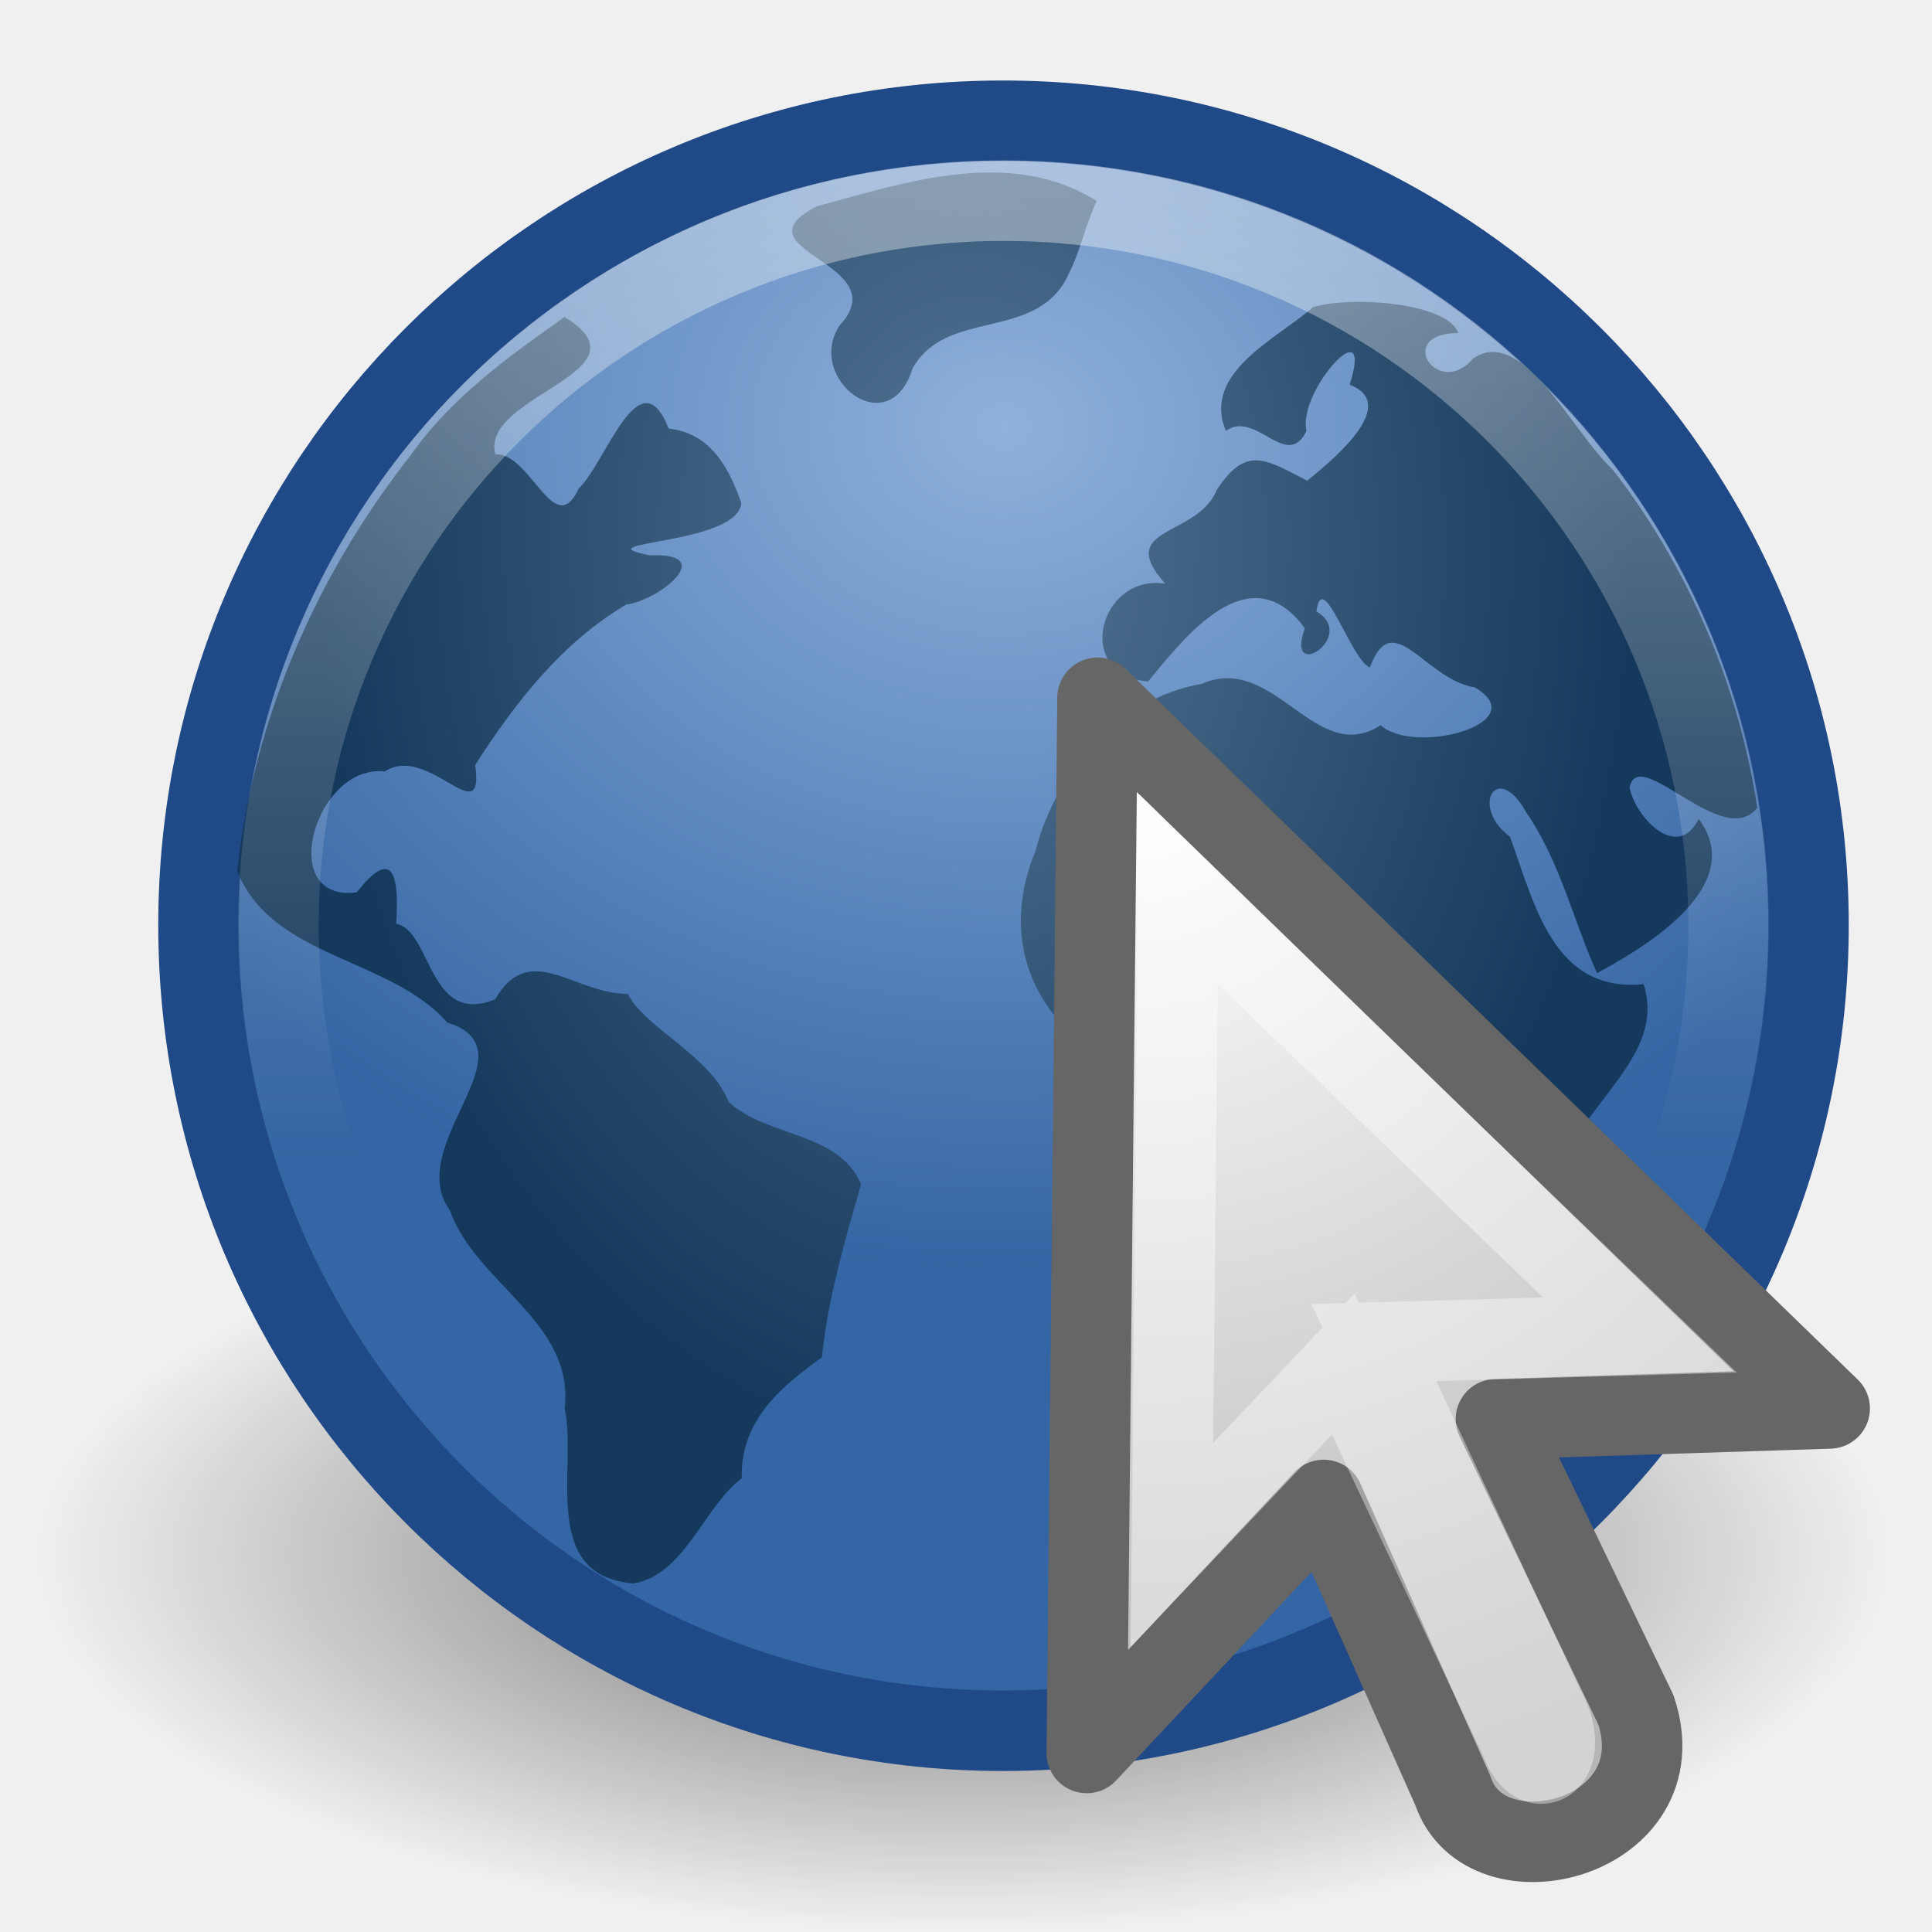
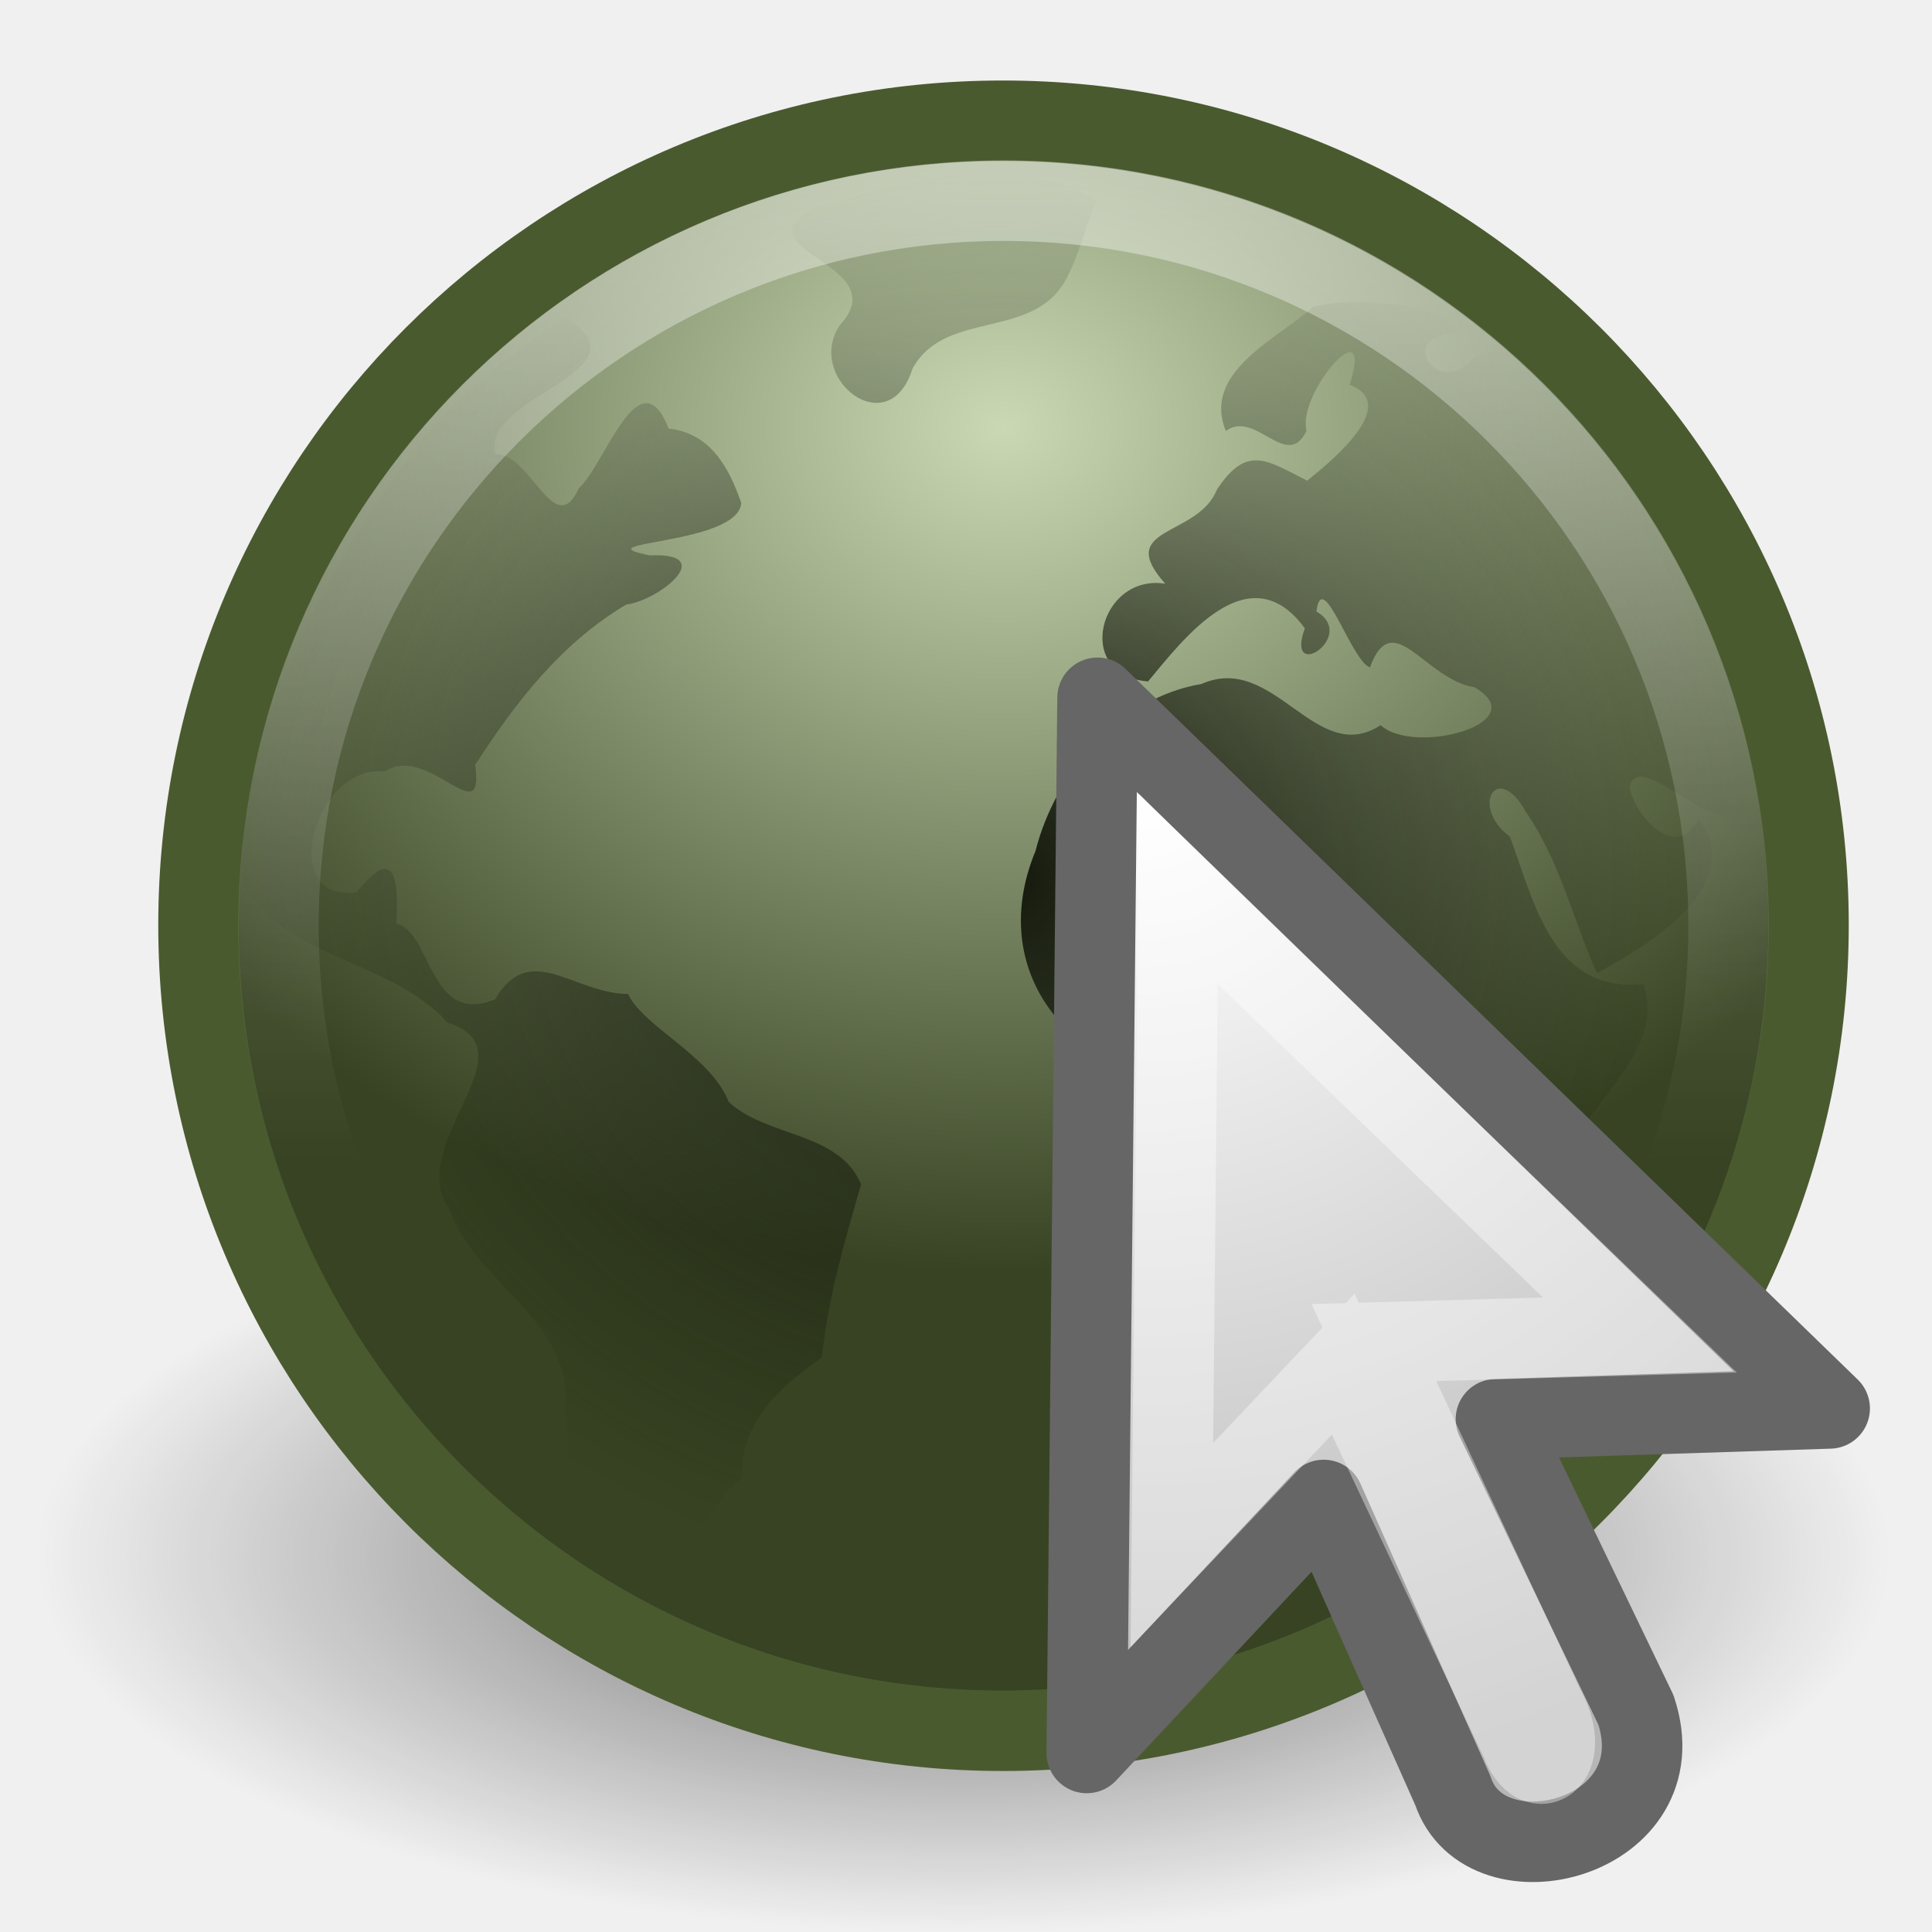
- <svg xmlns="http://www.w3.org/2000/svg" id="svg2" height="24" width="24" version="1.0">
+ <svg xmlns="http://www.w3.org/2000/svg" xmlns:xlink="http://www.w3.org/1999/xlink" id="svg2" height="24" width="24" version="1.0">
  <defs id="defs4">
+     <linearGradient id="linearGradient4662">
+       <stop style="stop-color:#14180d;stop-opacity:1" offset="0" id="stop4664" />
+       <stop style="stop-color:#181e0f;stop-opacity:0" offset="1" id="stop4666" />
+     </linearGradient>
+     <radialGradient r="8.617" gradientTransform="matrix(0.03689,1.3299,-0.94885,0.026323,29.159,-26.64)" cx="24.653" cy="18.944" gradientUnits="userSpaceOnUse" fx="24.652" id="radialGradient4646" fy="18.944" spreadMethod="pad">
+       <stop offset="0" style="stop-color:#557695" id="stop4648" />
+       <stop offset="1" style="stop-color:#e8f1fa;stop-opacity:1" id="stop4650" />
+     </radialGradient>
+     <radialGradient r="8.617" gradientTransform="matrix(0.03689,1.3299,-0.94885,0.026323,29.159,-26.64)" cx="24.653" cy="18.944" gradientUnits="userSpaceOnUse" fx="24.652" id="radialGradient4640" fy="18.944" spreadMethod="pad">
+       <stop offset="0" style="stop-color:#557695" id="stop4642" />
+       <stop offset="1" style="stop-color:#e8f1fa;stop-opacity:1" id="stop4644" />
+     </radialGradient>
+     <radialGradient r="8.617" gradientTransform="matrix(0.03689,1.3299,-0.94885,0.026323,29.159,-26.64)" cx="24.653" cy="18.944" gradientUnits="userSpaceOnUse" fx="24.652" id="radialGradient4634" fy="18.944" spreadMethod="pad">
+       <stop offset="0" style="stop-color:#557695" id="stop4636" />
+       <stop offset="1" style="stop-color:#e6f0f9;stop-opacity:1" id="stop4638" />
+     </radialGradient>
+     <radialGradient r="8.617" gradientTransform="matrix(0.03689,1.3299,-0.94885,0.026323,29.159,-26.64)" cx="24.653" cy="18.944" gradientUnits="userSpaceOnUse" fx="24.652" id="radialGradient4628" fy="18.944" spreadMethod="pad">
+       <stop offset="0" style="stop-color:#557695" id="stop4630" />
+       <stop offset="1" style="stop-color:#e4eef9;stop-opacity:1" id="stop4632" />
+     </radialGradient>
+     <radialGradient r="8.617" gradientTransform="matrix(0.03689,1.3299,-0.94885,0.026323,29.159,-26.64)" cx="24.653" cy="18.944" gradientUnits="userSpaceOnUse" fx="24.652" id="radialGradient4622" fy="18.944" spreadMethod="pad">
+       <stop offset="0" style="stop-color:#557695" id="stop4624" />
+       <stop offset="1" style="stop-color:#dfecf8;stop-opacity:1" id="stop4626" />
+     </radialGradient>
+     <radialGradient r="8.617" gradientTransform="matrix(0.03689,1.3299,-0.94885,0.026323,29.159,-26.64)" cx="24.653" cy="18.944" gradientUnits="userSpaceOnUse" fx="24.652" id="radialGradient4616" fy="18.944" spreadMethod="pad">
+       <stop offset="0" style="stop-color:#557695" id="stop4618" />
+       <stop offset="1" style="stop-color:#ddeaf7;stop-opacity:1" id="stop4620" />
+     </radialGradient>
+     <radialGradient r="8.617" gradientTransform="matrix(0.03689,1.3299,-0.94885,0.026323,29.159,-26.64)" cx="24.653" cy="18.944" gradientUnits="userSpaceOnUse" fx="24.652" id="radialGradient4610" fy="18.944" spreadMethod="pad">
+       <stop offset="0" style="stop-color:#557695" id="stop4612" />
+       <stop offset="1" style="stop-color:#d8e7f6;stop-opacity:1" id="stop4614" />
+     </radialGradient>
+     <radialGradient r="8.617" gradientTransform="matrix(0.03689,1.3299,-0.94885,0.026323,29.159,-26.64)" cx="24.653" cy="18.944" gradientUnits="userSpaceOnUse" fx="24.652" id="radialGradient4604" fy="18.944" spreadMethod="pad">
+       <stop offset="0" style="stop-color:#557695" id="stop4606" />
+       <stop offset="1" style="stop-color:#d6e6f6;stop-opacity:1" id="stop4608" />
+     </radialGradient>
+     <radialGradient r="8.617" gradientTransform="matrix(0.03689,1.3299,-0.94885,0.026323,29.159,-26.64)" cx="24.653" cy="18.944" gradientUnits="userSpaceOnUse" fx="24.652" id="radialGradient4598" fy="18.944" spreadMethod="pad">
+       <stop offset="0" style="stop-color:#557695" id="stop4600" />
+       <stop offset="1" style="stop-color:#cfe2f4;stop-opacity:1" id="stop4602" />
+     </radialGradient>
+     <radialGradient r="8.617" gradientTransform="matrix(0.03689,1.3299,-0.94885,0.026323,29.159,-26.64)" cx="24.653" cy="18.944" gradientUnits="userSpaceOnUse" fx="24.652" id="radialGradient4592" fy="18.944" spreadMethod="pad">
+       <stop offset="0" style="stop-color:#557695" id="stop4594" />
+       <stop offset="1" style="stop-color:#cde0f4;stop-opacity:1" id="stop4596" />
+     </radialGradient>
+     <radialGradient r="8.617" gradientTransform="matrix(0.03689,1.3299,-0.94885,0.026323,29.159,-26.64)" cx="24.653" cy="18.944" gradientUnits="userSpaceOnUse" fx="24.652" id="radialGradient4586" fy="18.944" spreadMethod="pad">
+       <stop offset="0" style="stop-color:#557695" id="stop4588" />
+       <stop offset="1" style="stop-color:#cbdff3;stop-opacity:1" id="stop4590" />
+     </radialGradient>
+     <radialGradient r="8.617" gradientTransform="matrix(0.03689,1.3299,-0.94885,0.026323,29.159,-26.64)" cx="24.653" cy="18.944" gradientUnits="userSpaceOnUse" fx="24.652" id="radialGradient4580" fy="18.944" spreadMethod="pad">
+       <stop offset="0" style="stop-color:#557695" id="stop4582" />
+       <stop offset="1" style="stop-color:#c6dcf2;stop-opacity:1" id="stop4584" />
+     </radialGradient>
+     <radialGradient r="8.617" gradientTransform="matrix(0.03689,1.3299,-0.94885,0.026323,29.159,-26.64)" cx="24.653" cy="18.944" gradientUnits="userSpaceOnUse" fx="24.652" id="radialGradient4574" fy="18.944" spreadMethod="pad">
+       <stop offset="0" style="stop-color:#557695" id="stop4576" />
+       <stop offset="1" style="stop-color:#c1daf1;stop-opacity:1" id="stop4578" />
+     </radialGradient>
+     <radialGradient r="8.617" gradientTransform="matrix(0.03689,1.3299,-0.94885,0.026323,29.159,-26.64)" cx="24.653" cy="18.944" gradientUnits="userSpaceOnUse" fx="24.652" id="radialGradient4568" fy="18.944" spreadMethod="pad">
+       <stop offset="0" style="stop-color:#557695" id="stop4570" />
+       <stop offset="1" style="stop-color:#bfd8f0;stop-opacity:1" id="stop4572" />
+     </radialGradient>
+     <radialGradient r="8.617" gradientTransform="matrix(0.03689,1.3299,-0.94885,0.026323,29.159,-26.64)" cx="24.653" cy="18.944" gradientUnits="userSpaceOnUse" fx="24.652" id="radialGradient4562" fy="18.944" spreadMethod="pad">
+       <stop offset="0" style="stop-color:#557695" id="stop4564" />
+       <stop offset="1" style="stop-color:#bdd7f0;stop-opacity:1" id="stop4566" />
+     </radialGradient>
+     <radialGradient r="8.617" gradientTransform="matrix(0.03689,1.3299,-0.94885,0.026323,29.159,-26.64)" cx="24.653" cy="18.944" gradientUnits="userSpaceOnUse" fx="24.652" id="radialGradient4556" fy="18.944" spreadMethod="pad">
+       <stop offset="0" style="stop-color:#557695" id="stop4558" />
+       <stop offset="1" style="stop-color:#b8d4ef;stop-opacity:1" id="stop4560" />
+     </radialGradient>
+     <radialGradient r="8.617" gradientTransform="matrix(0.03689,1.3299,-0.94885,0.026323,29.159,-26.64)" cx="24.653" cy="18.944" gradientUnits="userSpaceOnUse" fx="24.652" id="radialGradient4550" fy="18.944" spreadMethod="pad">
+       <stop offset="0" style="stop-color:#557695" id="stop4552" />
+       <stop offset="1" style="stop-color:#b6d3ee;stop-opacity:1" id="stop4554" />
+     </radialGradient>
+     <radialGradient r="8.617" gradientTransform="matrix(0.03689,1.3299,-0.94885,0.026323,29.159,-26.64)" cx="24.653" cy="18.944" gradientUnits="userSpaceOnUse" fx="24.652" id="radialGradient4544" fy="18.944" spreadMethod="pad">
+       <stop offset="0" style="stop-color:#557695" id="stop4546" />
+       <stop offset="1" style="stop-color:#98c1e8;stop-opacity:1" id="stop4548" />
+     </radialGradient>
+     <radialGradient r="8.617" gradientTransform="matrix(0.03689,1.3299,-0.94885,0.026323,29.159,-26.64)" cx="24.653" cy="18.944" gradientUnits="userSpaceOnUse" fx="24.652" id="radialGradient4538" fy="18.944" spreadMethod="pad">
+       <stop offset="0" style="stop-color:#557695" id="stop4540" />
+       <stop offset="1" style="stop-color:#96bfe7;stop-opacity:1" id="stop4542" />
+     </radialGradient>
+     <radialGradient r="8.617" gradientTransform="matrix(0.03689,1.3299,-0.94885,0.026323,29.159,-26.64)" cx="24.653" cy="18.944" gradientUnits="userSpaceOnUse" fx="24.652" id="radialGradient4530" fy="18.944" spreadMethod="pad">
+       <stop offset="0" style="stop-color:#557695" id="stop4532" />
+       <stop offset="1" style="stop-color:#d6e6f6;stop-opacity:1" id="stop4534" />
+     </radialGradient>
+     <radialGradient r="8.617" gradientTransform="matrix(0.03689,1.3299,-0.94885,0.026323,29.159,-26.64)" cx="24.653" cy="18.944" gradientUnits="userSpaceOnUse" fx="24.652" id="radialGradient4524" fy="18.944" spreadMethod="pad">
+       <stop offset="0" style="stop-color:#557695" id="stop4526" />
+       <stop offset="1" style="stop-color:#d6e6f6;stop-opacity:1" id="stop4528" />
+     </radialGradient>
+     <radialGradient r="8.617" gradientTransform="matrix(0.03689,1.3299,-0.94885,0.026323,29.159,-26.64)" cx="24.653" cy="18.944" gradientUnits="userSpaceOnUse" fx="24.652" id="radialGradient4518" fy="18.944" spreadMethod="pad">
+       <stop offset="0" style="stop-color:#557695" id="stop4520" />
+       <stop offset="1" style="stop-color:#d4e5f5;stop-opacity:1" id="stop4522" />
+     </radialGradient>
+     <radialGradient r="8.617" gradientTransform="matrix(0.03689,1.3299,-0.94885,0.026323,29.159,-26.64)" cx="24.653" cy="18.944" gradientUnits="userSpaceOnUse" fx="24.652" id="radialGradient4512" fy="18.944" spreadMethod="pad">
+       <stop offset="0" style="stop-color:#0978e1;stop-opacity:1" id="stop4514" />
+       <stop offset="1" style="stop-color:#15395c" id="stop4516" />
+     </radialGradient>
+     <radialGradient r="8.617" gradientTransform="matrix(0.03689,1.3299,-0.94885,0.026323,29.159,-26.64)" cx="24.653" cy="18.944" gradientUnits="userSpaceOnUse" fx="24.652" id="radialGradient4506" fy="18.944" spreadMethod="pad">
+       <stop offset="0" style="stop-color:#0978e1;stop-opacity:1" id="stop4508" />
+       <stop offset="1" style="stop-color:#15395c" id="stop4510" />
+     </radialGradient>
+     <radialGradient r="8.617" gradientTransform="matrix(0.03689,1.3299,-0.94885,0.026323,29.159,-26.64)" cx="24.653" cy="18.944" gradientUnits="userSpaceOnUse" fx="24.652" id="radialGradient4500" fy="18.944" spreadMethod="pad">
+       <stop offset="0" style="stop-color:#0978e1;stop-opacity:1" id="stop4502" />
+       <stop offset="1" style="stop-color:#15395c" id="stop4504" />
+     </radialGradient>
+     <radialGradient r="8.617" gradientTransform="matrix(0.03689,1.3299,-0.94885,0.026323,29.159,-26.64)" cx="24.653" cy="18.944" gradientUnits="userSpaceOnUse" fx="24.652" id="radialGradient4494" fy="18.944" spreadMethod="pad">
+       <stop offset="0" style="stop-color:#0978e1;stop-opacity:1" id="stop4496" />
+       <stop offset="1" style="stop-color:#15395c" id="stop4498" />
+     </radialGradient>
+     <radialGradient r="8.617" gradientTransform="matrix(0.03689,1.3299,-0.94885,0.026323,29.159,-26.64)" cx="24.653" cy="18.944" gradientUnits="userSpaceOnUse" fx="24.652" id="radialGradient4488" fy="18.944" spreadMethod="pad">
+       <stop offset="0" style="stop-color:#0a78e0;stop-opacity:1" id="stop4490" />
+       <stop offset="1" style="stop-color:#15395c" id="stop4492" />
+     </radialGradient>
+     <radialGradient r="8.617" gradientTransform="matrix(0.03689,1.3299,-0.94885,0.026323,29.159,-26.64)" cx="24.653" cy="18.944" gradientUnits="userSpaceOnUse" fx="24.652" id="radialGradient4482" fy="18.944" spreadMethod="pad">
+       <stop offset="0" style="stop-color:#0a78e0;stop-opacity:1" id="stop4484" />
+       <stop offset="1" style="stop-color:#15395c" id="stop4486" />
+     </radialGradient>
+     <radialGradient r="8.617" gradientTransform="matrix(0.03689,1.3299,-0.94885,0.026323,29.159,-26.64)" cx="24.653" cy="18.944" gradientUnits="userSpaceOnUse" fx="24.652" id="radialGradient4476" fy="18.944" spreadMethod="pad">
+       <stop offset="0" style="stop-color:#1778d4;stop-opacity:1" id="stop4478" />
+       <stop offset="1" style="stop-color:#15395c" id="stop4480" />
+     </radialGradient>
+     <radialGradient r="8.617" gradientTransform="matrix(0.03689,1.3299,-0.94885,0.026323,29.159,-26.64)" cx="24.653" cy="18.944" gradientUnits="userSpaceOnUse" fx="24.652" id="radialGradient4470" fy="18.944" spreadMethod="pad">
+       <stop offset="0" style="stop-color:#1778d4;stop-opacity:1" id="stop4472" />
+       <stop offset="1" style="stop-color:#15395c" id="stop4474" />
+     </radialGradient>
+     <radialGradient r="8.617" gradientTransform="matrix(0.03689,1.3299,-0.94885,0.026323,29.159,-26.64)" cx="24.653" cy="18.944" gradientUnits="userSpaceOnUse" fx="24.652" id="radialGradient4464" fy="18.944" spreadMethod="pad">
+       <stop offset="0" style="stop-color:#1878d2;stop-opacity:1" id="stop4466" />
+       <stop offset="1" style="stop-color:#15395c" id="stop4468" />
+     </radialGradient>
+     <radialGradient r="8.617" gradientTransform="matrix(0.03689,1.3299,-0.94885,0.026323,29.159,-26.64)" cx="24.653" cy="18.944" gradientUnits="userSpaceOnUse" fx="24.652" id="radialGradient4458" fy="18.944" spreadMethod="pad">
+       <stop offset="0" style="stop-color:#1878d2;stop-opacity:1" id="stop4460" />
+       <stop offset="1" style="stop-color:#15395c" id="stop4462" />
+     </radialGradient>
+     <radialGradient r="8.617" gradientTransform="matrix(0.03689,1.3299,-0.94885,0.026323,29.159,-26.64)" cx="24.653" cy="18.944" gradientUnits="userSpaceOnUse" fx="24.652" id="radialGradient4452" fy="18.944" spreadMethod="pad">
+       <stop offset="0" style="stop-color:#709555;stop-opacity:1" id="stop4454" />
+       <stop offset="1" style="stop-color:#15395c" id="stop4456" />
+     </radialGradient>
+     <radialGradient r="8.617" gradientTransform="matrix(0.03689,1.3299,-0.94885,0.026323,29.159,-26.64)" cx="24.653" cy="18.944" gradientUnits="userSpaceOnUse" fx="24.652" id="radialGradient4446" fy="18.944" spreadMethod="pad">
+       <stop offset="0" style="stop-color:#709555;stop-opacity:1" id="stop4448" />
+       <stop offset="1" style="stop-color:#15395c" id="stop4450" />
+     </radialGradient>
+     <radialGradient r="8.617" gradientTransform="matrix(0.03689,1.3299,-0.94885,0.026323,29.159,-26.64)" cx="24.653" cy="18.944" gradientUnits="userSpaceOnUse" fx="24.652" id="radialGradient4440" fy="18.944" spreadMethod="pad">
+       <stop offset="0" style="stop-color:#709555;stop-opacity:1" id="stop4442" />
+       <stop offset="1" style="stop-color:#15395c" id="stop4444" />
+     </radialGradient>
+     <radialGradient r="8.617" gradientTransform="matrix(0.03689,1.3299,-0.94885,0.026323,29.159,-26.64)" cx="24.653" cy="18.944" gradientUnits="userSpaceOnUse" fx="24.652" id="radialGradient4434" fy="18.944" spreadMethod="pad">
+       <stop offset="0" style="stop-color:#709555;stop-opacity:1" id="stop4436" />
+       <stop offset="1" style="stop-color:#15395c" id="stop4438" />
+     </radialGradient>
+     <radialGradient r="8.617" gradientTransform="matrix(0.03689,1.3299,-0.94885,0.026323,29.159,-26.64)" cx="24.653" cy="18.944" gradientUnits="userSpaceOnUse" fx="24.652" id="radialGradient4428" fy="18.944" spreadMethod="pad">
+       <stop offset="0" style="stop-color:#709555;stop-opacity:1" id="stop4430" />
+       <stop offset="1" style="stop-color:#15395c" id="stop4432" />
+     </radialGradient>
+     <radialGradient r="8.617" gradientTransform="matrix(0.03689,1.3299,-0.94885,0.026323,29.159,-26.64)" cx="24.653" cy="18.944" gradientUnits="userSpaceOnUse" fx="24.652" id="radialGradient4422" fy="18.944" spreadMethod="pad">
+       <stop offset="0" style="stop-color:#709555;stop-opacity:1" id="stop4424" />
+       <stop offset="1" style="stop-color:#15395c" id="stop4426" />
+     </radialGradient>
+     <radialGradient r="8.617" gradientTransform="matrix(0.03689,1.3299,-0.94885,0.026323,29.159,-26.64)" cx="24.653" cy="18.944" gradientUnits="userSpaceOnUse" fx="24.652" id="radialGradient4416" fy="18.944" spreadMethod="pad">
+       <stop offset="0" style="stop-color:#6e9555;stop-opacity:1" id="stop4418" />
+       <stop offset="1" style="stop-color:#15395c" id="stop4420" />
+     </radialGradient>
+     <radialGradient r="8.617" gradientTransform="matrix(0.03689,1.3299,-0.94885,0.026323,29.159,-26.64)" cx="24.653" cy="18.944" gradientUnits="userSpaceOnUse" fx="24.652" id="radialGradient4410" fy="18.944" spreadMethod="pad">
+       <stop offset="0" style="stop-color:#6e9555;stop-opacity:1" id="stop4412" />
+       <stop offset="1" style="stop-color:#15395c" id="stop4414" />
+     </radialGradient>
+     <radialGradient r="8.617" gradientTransform="matrix(0.03689,1.3299,-0.94885,0.026323,29.159,-26.64)" cx="24.653" cy="18.944" gradientUnits="userSpaceOnUse" fx="24.652" id="radialGradient4404" fy="18.944" spreadMethod="pad">
+       <stop offset="0" style="stop-color:#6c9555;stop-opacity:1" id="stop4406" />
+       <stop offset="1" style="stop-color:#15395c" id="stop4408" />
+     </radialGradient>
+     <radialGradient r="8.617" gradientTransform="matrix(0.03689,1.3299,-0.94885,0.026323,29.159,-26.64)" cx="24.653" cy="18.944" gradientUnits="userSpaceOnUse" fx="24.652" id="radialGradient4398" fy="18.944" spreadMethod="pad">
+       <stop offset="0" style="stop-color:#6c9555;stop-opacity:1" id="stop4400" />
+       <stop offset="1" style="stop-color:#15395c" id="stop4402" />
+     </radialGradient>
+     <radialGradient r="8.617" gradientTransform="matrix(0.03689,1.3299,-0.94885,0.026323,29.159,-26.64)" cx="24.653" cy="18.944" gradientUnits="userSpaceOnUse" fx="24.652" id="radialGradient4392" fy="18.944" spreadMethod="pad">
+       <stop offset="0" style="stop-color:#55955c;stop-opacity:1" id="stop4394" />
+       <stop offset="1" style="stop-color:#15395c" id="stop4396" />
+     </radialGradient>
+     <radialGradient r="8.617" gradientTransform="matrix(0.03689,1.3299,-0.94885,0.026323,29.159,-26.64)" cx="24.653" cy="18.944" gradientUnits="userSpaceOnUse" fx="24.652" id="radialGradient4386" fy="18.944" spreadMethod="pad">
+       <stop offset="0" style="stop-color:#55955c;stop-opacity:1" id="stop4388" />
+       <stop offset="1" style="stop-color:#15395c" id="stop4390" />
+     </radialGradient>
+     <radialGradient r="8.617" gradientTransform="matrix(0.03689,1.3299,-0.94885,0.026323,29.159,-26.64)" cx="24.653" cy="18.944" gradientUnits="userSpaceOnUse" fx="24.652" id="radialGradient4380" fy="18.944" spreadMethod="pad">
+       <stop offset="0" style="stop-color:#55955e;stop-opacity:1" id="stop4382" />
+       <stop offset="1" style="stop-color:#15395c" id="stop4384" />
+     </radialGradient>
+     <radialGradient r="8.617" gradientTransform="matrix(0.03689,1.3299,-0.94885,0.026323,29.159,-26.64)" cx="24.653" cy="18.944" gradientUnits="userSpaceOnUse" fx="24.652" id="radialGradient4374" fy="18.944" spreadMethod="pad">
+       <stop offset="0" style="stop-color:#55955e;stop-opacity:1" id="stop4376" />
+       <stop offset="1" style="stop-color:#15395c" id="stop4378" />
+     </radialGradient>
+     <radialGradient r="8.617" gradientTransform="matrix(0.03689,1.3299,-0.94885,0.026323,29.159,-26.64)" cx="24.653" cy="18.944" gradientUnits="userSpaceOnUse" fx="24.652" id="radialGradient4368" fy="18.944" spreadMethod="pad">
+       <stop offset="0" style="stop-color:#abc187;stop-opacity:1" id="stop4370" />
+       <stop offset="1" style="stop-color:#15395c" id="stop4372" />
+     </radialGradient>
+     <radialGradient r="8.617" gradientTransform="matrix(0.03689,1.3299,-0.94885,0.026323,29.159,-26.64)" cx="24.653" cy="18.944" gradientUnits="userSpaceOnUse" fx="24.652" id="radialGradient4362" fy="18.944" spreadMethod="pad">
+       <stop offset="0" style="stop-color:#abc187;stop-opacity:1" id="stop4364" />
+       <stop offset="1" style="stop-color:#15395c" id="stop4366" />
+     </radialGradient>
+     <radialGradient r="8.617" gradientTransform="matrix(0.03689,1.3299,-0.94885,0.026323,29.159,-26.64)" cx="24.653" cy="18.944" gradientUnits="userSpaceOnUse" fx="24.652" id="radialGradient4354" fy="18.944" spreadMethod="pad">
+       <stop offset="0" style="stop-color:#557695" id="stop4356" />
+       <stop offset="1" style="stop-color:#15395c;stop-opacity:1" id="stop4358" />
+     </radialGradient>
+     <radialGradient r="8.617" gradientTransform="matrix(0.03689,1.3299,-0.94885,0.026323,29.159,-26.64)" cx="24.653" cy="18.944" gradientUnits="userSpaceOnUse" fx="24.652" id="radialGradient4348" fy="18.944" spreadMethod="pad">
+       <stop offset="0" style="stop-color:#557695" id="stop4350" />
+       <stop offset="1" style="stop-color:#15395c;stop-opacity:1" id="stop4352" />
+     </radialGradient>
+     <radialGradient r="8.617" gradientTransform="matrix(0.03689,1.3299,-0.94885,0.026323,29.159,-26.64)" cx="24.653" cy="18.944" gradientUnits="userSpaceOnUse" fx="24.652" id="radialGradient4342" fy="18.944" spreadMethod="pad">
+       <stop offset="0" style="stop-color:#557695" id="stop4344" />
+       <stop offset="1" style="stop-color:#abc187;stop-opacity:1" id="stop4346" />
+     </radialGradient>
+     <radialGradient r="8.617" gradientTransform="matrix(0.03689,1.3299,-0.94885,0.026323,29.159,-26.64)" cx="24.653" cy="18.944" gradientUnits="userSpaceOnUse" fx="24.652" id="radialGradient4336" fy="18.944" spreadMethod="pad">
+       <stop offset="0" style="stop-color:#abc187;stop-opacity:1" id="stop4338" />
+       <stop offset="1" style="stop-color:#15395c" id="stop4340" />
+     </radialGradient>
+     <radialGradient r="8.617" gradientTransform="matrix(0.03689,1.3299,-0.94885,0.026323,29.159,-26.64)" cx="24.653" cy="18.944" gradientUnits="userSpaceOnUse" fx="24.652" id="radialGradient4330" fy="18.944" spreadMethod="pad">
+       <stop offset="0" style="stop-color:#abc187;stop-opacity:1" id="stop4332" />
+       <stop offset="1" style="stop-color:#15395c" id="stop4334" />
+     </radialGradient>
+     <radialGradient r="8.617" gradientTransform="matrix(0.03689,1.3299,-0.94885,0.026323,29.159,-26.64)" cx="24.653" cy="18.944" gradientUnits="userSpaceOnUse" fx="24.652" id="radialGradient4324" fy="18.944" spreadMethod="pad">
+       <stop offset="0" style="stop-color:#557695" id="stop4326" />
+       <stop offset="1" style="stop-color:#c1daf1;stop-opacity:1" id="stop4328" />
+     </radialGradient>
+     <radialGradient r="8.617" gradientTransform="matrix(0.03689,1.3299,-0.94885,0.026323,29.159,-26.64)" cx="24.653" cy="18.944" gradientUnits="userSpaceOnUse" fx="24.652" id="radialGradient4318" fy="18.944" spreadMethod="pad">
+       <stop offset="0" style="stop-color:#557695" id="stop4320" />
+       <stop offset="1" style="stop-color:#c1daf1;stop-opacity:1" id="stop4322" />
+     </radialGradient>
+     <radialGradient r="8.617" gradientTransform="matrix(0.03689,1.3299,-0.94885,0.026323,29.159,-26.64)" cx="24.653" cy="18.944" gradientUnits="userSpaceOnUse" fx="24.652" id="radialGradient4312" fy="18.944" spreadMethod="pad">
+       <stop offset="0" style="stop-color:#557695" id="stop4314" />
+       <stop offset="1" style="stop-color:#cfe2f4;stop-opacity:1" id="stop4316" />
+     </radialGradient>
+     <radialGradient r="8.617" gradientTransform="matrix(0.03689,1.3299,-0.94885,0.026323,29.159,-26.64)" cx="24.653" cy="18.944" gradientUnits="userSpaceOnUse" fx="24.652" id="radialGradient4306" fy="18.944" spreadMethod="pad">
+       <stop offset="0" style="stop-color:#557695" id="stop4308" />
+       <stop offset="1" style="stop-color:#d6e6f6;stop-opacity:1" id="stop4310" />
+     </radialGradient>
+     <radialGradient r="8.617" gradientTransform="matrix(0.03689,1.3299,-0.94885,0.026323,29.159,-26.64)" cx="24.653" cy="18.944" gradientUnits="userSpaceOnUse" fx="24.652" id="radialGradient4300" fy="18.944" spreadMethod="pad">
+       <stop offset="0" style="stop-color:#557695" id="stop4302" />
+       <stop offset="1" style="stop-color:#d6e6f6;stop-opacity:1" id="stop4304" />
+     </radialGradient>
+     <radialGradient r="8.617" gradientTransform="matrix(0.03689,1.3299,-0.94885,0.026323,29.159,-26.64)" cx="24.653" cy="18.944" gradientUnits="userSpaceOnUse" fx="24.652" id="radialGradient4294" fy="18.944" spreadMethod="pad">
+       <stop offset="0" style="stop-color:#557695" id="stop4296" />
+       <stop offset="1" style="stop-color:#d6e6f6;stop-opacity:1" id="stop4298" />
+     </radialGradient>
+     <radialGradient r="8.617" gradientTransform="matrix(0.03689,1.3299,-0.94885,0.026323,29.159,-26.64)" cx="24.653" cy="18.944" gradientUnits="userSpaceOnUse" fx="24.652" id="radialGradient4288" fy="18.944" spreadMethod="pad">
+       <stop offset="0" style="stop-color:#557695" id="stop4290" />
+       <stop offset="1" style="stop-color:#c6dcf2;stop-opacity:1" id="stop4292" />
+     </radialGradient>
+     <radialGradient r="8.617" gradientTransform="matrix(0.03689,1.3299,-0.94885,0.026323,29.159,-26.64)" cx="24.653" cy="18.944" gradientUnits="userSpaceOnUse" fx="24.652" id="radialGradient4282" fy="18.944" spreadMethod="pad">
+       <stop offset="0" style="stop-color:#557695" id="stop4284" />
+       <stop offset="1" style="stop-color:#c6dcf2;stop-opacity:1" id="stop4286" />
+     </radialGradient>
+     <radialGradient r="8.617" gradientTransform="matrix(0.03689,1.3299,-0.94885,0.026323,29.159,-26.64)" cx="24.653" cy="18.944" gradientUnits="userSpaceOnUse" fx="24.652" id="radialGradient4276" fy="18.944" spreadMethod="pad">
+       <stop offset="0" style="stop-color:#557695" id="stop4278" />
+       <stop offset="1" style="stop-color:#c6dcf2;stop-opacity:1" id="stop4280" />
+     </radialGradient>
+     <radialGradient r="8.617" gradientTransform="matrix(0.03689,1.3299,-0.94885,0.026323,29.159,-26.64)" cx="24.653" cy="18.944" gradientUnits="userSpaceOnUse" fx="24.652" id="radialGradient4270" fy="18.944" spreadMethod="pad">
+       <stop offset="0" style="stop-color:#557695" id="stop4272" />
+       <stop offset="1" style="stop-color:#abc187;stop-opacity:1" id="stop4274" />
+     </radialGradient>
+     <radialGradient r="8.617" gradientTransform="matrix(0.03689,1.3299,-0.94885,0.026323,29.159,-26.64)" cx="24.653" cy="18.944" gradientUnits="userSpaceOnUse" fx="24.652" id="radialGradient4264" fy="18.944" spreadMethod="pad">
+       <stop offset="0" style="stop-color:#ab0000;stop-opacity:0" id="stop4266" />
+       <stop offset="1" style="stop-color:#15395c" id="stop4268" />
+     </radialGradient>
+     <radialGradient r="8.617" gradientTransform="matrix(0.03689,1.3299,-0.94885,0.026323,29.159,-26.64)" cx="24.653" cy="18.944" gradientUnits="userSpaceOnUse" fx="24.652" id="radialGradient4258" fy="18.944" spreadMethod="pad">
+       <stop offset="0" style="stop-color:#ab0000;stop-opacity:0" id="stop4260" />
+       <stop offset="1" style="stop-color:#15395c" id="stop4262" />
+     </radialGradient>
+     <radialGradient r="8.617" gradientTransform="matrix(0.03689,1.3299,-0.94885,0.026323,29.159,-26.64)" cx="24.653" cy="18.944" gradientUnits="userSpaceOnUse" fx="24.652" id="radialGradient4252" fy="18.944" spreadMethod="pad">
+       <stop offset="0" style="stop-color:#a00000;stop-opacity:0" id="stop4254" />
+       <stop offset="1" style="stop-color:#15395c" id="stop4256" />
+     </radialGradient>
+     <radialGradient r="8.617" gradientTransform="matrix(0.03689,1.3299,-0.94885,0.026323,29.159,-26.64)" cx="24.653" cy="18.944" gradientUnits="userSpaceOnUse" fx="24.652" id="radialGradient4246" fy="18.944" spreadMethod="pad">
+       <stop offset="0" style="stop-color:#a00000;stop-opacity:0" id="stop4248" />
+       <stop offset="1" style="stop-color:#15395c" id="stop4250" />
+     </radialGradient>
+     <radialGradient r="8.617" gradientTransform="matrix(0.03689,1.3299,-0.94885,0.026323,29.159,-26.64)" cx="24.653" cy="18.944" gradientUnits="userSpaceOnUse" fx="24.652" id="radialGradient4240" fy="18.944" spreadMethod="pad">
+       <stop offset="0" style="stop-color:#abc187;stop-opacity:1" id="stop4242" />
+       <stop offset="1" style="stop-color:#15395c" id="stop4244" />
+     </radialGradient>
+     <radialGradient r="8.617" gradientTransform="matrix(0.03689,1.3299,-0.94885,0.026323,29.159,-26.64)" cx="24.653" cy="18.944" gradientUnits="userSpaceOnUse" fx="24.652" id="radialGradient4234" fy="18.944" spreadMethod="pad">
+       <stop offset="0" style="stop-color:#abc187;stop-opacity:1" id="stop4236" />
+       <stop offset="1" style="stop-color:#15395c" id="stop4238" />
+     </radialGradient>
+     <radialGradient r="8.617" gradientTransform="matrix(0.03689,1.3299,-0.94885,0.026323,29.159,-26.64)" cx="24.653" cy="18.944" gradientUnits="userSpaceOnUse" fx="24.652" id="radialGradient4228" fy="18.944" spreadMethod="pad">
+       <stop offset="0" style="stop-color:#557695" id="stop4230" />
+       <stop offset="1" style="stop-color:#abc187;stop-opacity:1" id="stop4232" />
+     </radialGradient>
+     <radialGradient r="8.617" gradientTransform="matrix(0.03689,1.3299,-0.94885,0.026323,29.159,-26.64)" cx="24.653" cy="18.944" gradientUnits="userSpaceOnUse" fx="24.652" id="radialGradient4222" fy="18.944" spreadMethod="pad">
+       <stop offset="0" style="stop-color:#557695" id="stop4224" />
+       <stop offset="1" style="stop-color:#abc187;stop-opacity:1" id="stop4226" />
+     </radialGradient>
+     <radialGradient r="8.617" gradientTransform="matrix(0.03689,1.3299,-0.94885,0.026323,29.159,-26.64)" cx="24.653" cy="18.944" gradientUnits="userSpaceOnUse" fx="24.652" id="radialGradient4216" fy="18.944" spreadMethod="pad">
+       <stop offset="0" style="stop-color:#557695" id="stop4218" />
+       <stop offset="1" style="stop-color:#4a5a2f;stop-opacity:1" id="stop4220" />
+     </radialGradient>
+     <radialGradient r="8.617" gradientTransform="matrix(0.03689,1.3299,-0.94885,0.026323,29.159,-26.64)" cx="24.653" cy="18.944" gradientUnits="userSpaceOnUse" fx="24.652" id="radialGradient4210" fy="18.944" spreadMethod="pad">
+       <stop offset="0" style="stop-color:#4a5a2f;stop-opacity:1" id="stop4212" />
+       <stop offset="1" style="stop-color:#15395c" id="stop4214" />
+     </radialGradient>
+     <radialGradient r="8.617" gradientTransform="matrix(0.03689,1.3299,-0.94885,0.026323,29.159,-26.64)" cx="24.653" cy="18.944" gradientUnits="userSpaceOnUse" fx="24.652" id="radialGradient4204" fy="18.944" spreadMethod="pad">
+       <stop offset="0" style="stop-color:#4a5a2f;stop-opacity:1" id="stop4206" />
+       <stop offset="1" style="stop-color:#15395c" id="stop4208" />
+     </radialGradient>
+     <radialGradient r="8.617" gradientTransform="matrix(0.03689,1.3299,-0.94885,0.026323,29.159,-26.64)" cx="24.653" cy="18.944" gradientUnits="userSpaceOnUse" fx="24.652" id="radialGradient4198" fy="18.944" spreadMethod="pad">
+       <stop offset="0" style="stop-color:#ffffff;stop-opacity:1" id="stop4200" />
+       <stop offset="1" style="stop-color:#15395c" id="stop4202" />
+     </radialGradient>
+     <radialGradient r="8.617" gradientTransform="matrix(0.03689,1.3299,-0.94885,0.026323,29.159,-26.64)" cx="24.653" cy="18.944" gradientUnits="userSpaceOnUse" fx="24.652" id="radialGradient4192" fy="18.944" spreadMethod="pad">
+       <stop offset="0" style="stop-color:#ffffff;stop-opacity:1" id="stop4194" />
+       <stop offset="1" style="stop-color:#15395c" id="stop4196" />
+     </radialGradient>
+     <radialGradient r="8.617" gradientTransform="matrix(0.03689,1.3299,-0.94885,0.026323,29.159,-26.64)" cx="24.653" cy="18.944" gradientUnits="userSpaceOnUse" fx="24.652" id="radialGradient4186" fy="18.944" spreadMethod="pad">
+       <stop offset="0" style="stop-color:#e4eaf0;stop-opacity:1" id="stop4188" />
+       <stop offset="1" style="stop-color:#15395c" id="stop4190" />
+     </radialGradient>
+     <radialGradient r="8.617" gradientTransform="matrix(0.03689,1.3299,-0.94885,0.026323,29.159,-26.64)" cx="24.653" cy="18.944" gradientUnits="userSpaceOnUse" fx="24.652" id="radialGradient4180" fy="18.944" spreadMethod="pad">
+       <stop offset="0" style="stop-color:#e4eaf0;stop-opacity:1" id="stop4182" />
+       <stop offset="1" style="stop-color:#15395c" id="stop4184" />
+     </radialGradient>
+     <radialGradient r="8.617" gradientTransform="matrix(0.03689,1.3299,-0.94885,0.026323,29.159,-26.64)" cx="24.653" cy="18.944" gradientUnits="userSpaceOnUse" fx="24.652" id="radialGradient4174" fy="18.944" spreadMethod="pad">
+       <stop offset="0" style="stop-color:#dfe6ed;stop-opacity:1" id="stop4176" />
+       <stop offset="1" style="stop-color:#15395c" id="stop4178" />
+     </radialGradient>
+     <radialGradient r="8.617" gradientTransform="matrix(0.03689,1.3299,-0.94885,0.026323,29.159,-26.64)" cx="24.653" cy="18.944" gradientUnits="userSpaceOnUse" fx="24.652" id="radialGradient4168" fy="18.944" spreadMethod="pad">
+       <stop offset="0" style="stop-color:#dfe6ed;stop-opacity:1" id="stop4170" />
+       <stop offset="1" style="stop-color:#15395c" id="stop4172" />
+     </radialGradient>
+     <radialGradient r="8.617" gradientTransform="matrix(0.03689,1.3299,-0.94885,0.026323,29.159,-26.64)" cx="24.653" cy="18.944" gradientUnits="userSpaceOnUse" fx="24.652" id="radialGradient4162" fy="18.944" spreadMethod="pad">
+       <stop offset="0" style="stop-color:#b2c3d3;stop-opacity:1" id="stop4164" />
+       <stop offset="1" style="stop-color:#15395c" id="stop4166" />
+     </radialGradient>
+     <radialGradient r="8.617" gradientTransform="matrix(.03689 1.3299 -.94885 .026323 29.159 -26.64)" cx="24.653" cy="18.944" gradientUnits="userSpaceOnUse" fx="24.652" id="radialGradient4156">
+       <stop offset="0" style="stop-color:#b2c3d3;stop-opacity:1" id="stop4158" />
+       <stop offset="1" style="stop-color:#15395c" id="stop4160" />
+     </radialGradient>
    <radialGradient id="radialGradient3868" gradientUnits="userSpaceOnUse" cy="4.625" cx="62.625" gradientTransform="matrix(1 0 0 .34118 0 3.0471)" r="10.625">
      <stop id="stop8840" offset="0" />
      <stop id="stop8842" style="stop-opacity:0" offset="1" />
    </radialGradient>
-     <radialGradient id="radialGradient6407" gradientUnits="userSpaceOnUse" cy="5.305" cx="12.466" gradientTransform="matrix(1.2145 0 0 1 -2.6744 -.0000015333)" r="10.5">
-       <stop id="stop8649" style="stop-color:#8fb1dc" offset="0" />
-       <stop id="stop8651" style="stop-color:#3465a4" offset="1" />
+     <radialGradient id="radialGradient6407" gradientUnits="userSpaceOnUse" cy="5.305" cx="12.466" gradientTransform="matrix(1.2145,0,0,1,-2.6744,-1.5333e-6)" r="10.5" fx="12.466" fy="5.305" spreadMethod="pad">
+       <stop id="stop8649" style="stop-color:#cad8b3;stop-opacity:1" offset="0" />
+       <stop id="stop8651" style="stop-color:#374322;stop-opacity:1" offset="1" />
    </radialGradient>
    <linearGradient id="linearGradient5158" y2="-.63" gradientUnits="userSpaceOnUse" x2="63.397" gradientTransform="matrix(1.0299 0 0 1.0299 -51.596 15.116)" y1="-12.742" x1="63.397">
      <stop id="stop4875" style="stop-color:#fff" offset="0" />
      <stop id="stop4877" style="stop-color:#fff;stop-opacity:0" offset="1" />
    </linearGradient>
    <radialGradient id="radialGradient2414" gradientUnits="userSpaceOnUse" cy="24.149" cx="17.814" gradientTransform="matrix(-1.4145 0 1.571e-8 1.3559 39.434 -22.854)" r="9.125">
      <stop id="stop4847" style="stop-color:#fff" offset="0" />
      <stop id="stop4849" style="stop-color:#b6b6b6" offset="1" />
    </radialGradient>
-     <radialGradient id="radialGradient5163" fx="24.652" gradientUnits="userSpaceOnUse" cy="18.944" cx="24.653" gradientTransform="matrix(.03689 1.3299 -.94885 .026323 29.159 -26.64)" r="8.617">
+     <radialGradient id="radialGradient5163" fx="24.652" gradientUnits="userSpaceOnUse" cy="18.944" cx="24.653" gradientTransform="matrix(.03689 1.3299 -.94885 .026323 29.159 -26.64)" r="8.617" xlink:href="#radialGradient4646">
      <stop id="stop14112" style="stop-color:#557695" offset="0" />
      <stop id="stop14114" style="stop-color:#15395c" offset="1" />
    </radialGradient>
+     <radialGradient xlink:href="#linearGradient4662" id="radialGradient4670" cx="12.389" cy="10.907" fx="12.389" fy="10.907" r="9.441" gradientTransform="matrix(1,0,0,0.9282178,0,0.7829117)" gradientUnits="userSpaceOnUse" />
  </defs>
  <g id="layer1">
    <path id="path2774" style="opacity:.56;fill-rule:evenodd;fill:url(#radialGradient3868)" d="m73.25 4.625a10.625 3.625 0 1 1 -21.25 0 10.625 3.625 0 1 1 21.25 0z" transform="matrix(1.0824 0 0 1.2907 -55.817 13.352)" />
-     <path id="path2555" style="stroke-linejoin:round;stroke:#204a87;stroke-linecap:round;stroke-width:1;fill:url(#radialGradient6407)" d="m12.458 1.5c-5.519 0-9.992 4.473-9.992 9.992s4.473 10.008 9.992 10.008 10.008-4.489 10.008-10.008c0-5.519-4.489-9.992-10.008-9.992z" />
-     <path id="path6566" style="fill:url(#radialGradient5163)" d="m9.053 13.69c-0.227-0.579-1.057-0.93-1.252-1.343-0.67 0-1.221-0.674-1.65 0.067-0.829 0.339-0.789-0.853-1.229-0.939 0.029-0.497 0.005-1.021-0.492-0.389-1.008 0.127-0.518-1.597 0.351-1.503 0.538-0.355 1.241 0.781 1.122-0.081 0.497-0.775 1.076-1.518 1.876-1.992 0.404-0.048 1.153-0.648 0.294-0.611-0.899-0.177 1.098-0.123 1.135-0.651-0.162-0.475-0.405-0.871-0.902-0.924-0.361-0.923-0.788 0.442-1.115 0.741-0.305 0.663-0.596-0.445-1.038-0.421-0.196-0.734 1.973-1.025 0.861-1.706-0.696 0.492-1.406 0.995-1.917 1.723-1.165 1.482-1.951 3.279-2.15 5.16 0.434 1.088 1.895 1.069 2.609 1.881 1.096 0.344-0.554 1.521 0.033 2.334 0.319 0.908 1.551 1.385 1.426 2.46 0.159 0.743-0.318 2.075 0.853 2.174 0.633-0.098 0.892-0.977 1.346-1.305-0.019-0.75 0.529-1.16 0.996-1.506 0.076-0.744 0.298-1.495 0.487-2.147-0.277-0.657-1.172-0.583-1.645-1.023m4.572-11.192c-1.07-0.673-2.365-0.235-3.475 0.065-1.061 0.548 1.006 0.7 0.283 1.478-0.438 0.654 0.608 1.483 0.904 0.539 0.416-0.761 1.552-0.324 1.938-1.173 0.148-0.289 0.211-0.614 0.35-0.91m8.205 7.538c-0.421 0.542-1.474-0.797-1.585-0.253 0.063 0.365 0.598 0.93 0.857 0.391 0.657 0.874-0.825 1.678-1.262 1.917-0.299-0.666-0.462-1.393-0.88-1.998-0.363-0.655-0.704-0.067-0.202 0.302 0.31 0.845 0.537 1.941 1.661 1.833 0.342 1.077-1.264 1.708-1.03 2.808 0.279 0.824-0.113 1.493-0.78 1.899 0.261 0.64-0.367 1.702-1.099 1.91-0.453 0.286-1.02 0.25-0.949-0.472-0.311-1.041-0.547-2.07-0.37-3.175-0.178-0.658-0.323-1.466-0.531-1.956-0.794-0.694-1.788 0.676-2.282-0.34-0.715-0.613-0.864-1.49-0.513-2.33 0.244-0.971 1.041-1.903 2.063-2.074 0.901-0.399 1.419 1.041 2.224 0.512 0.419 0.384 1.922-0.026 1.168-0.47-0.616-0.094-1.017-1.021-1.301-0.248-0.231-0.077-0.592-1.257-0.665-0.694 0.521 0.303-0.395 0.905-0.144 0.209-0.695-0.948-1.513 0.139-1.947 0.66-0.937-0.073-0.606-1.343 0.213-1.214-0.639-0.715 0.402-0.573 0.64-1.165 0.369-0.564 0.614-0.375 1.123-0.115 0.414-0.33 1.125-0.961 0.528-1.192 0.316-0.992-0.658 0.099-0.535 0.572-0.247 0.508-0.631-0.267-1.003 0.002-0.3-0.729 0.636-1.142 1.085-1.539 0.512-0.146 1.678-0.043 1.802 0.323-0.803 0.005-0.25 0.828 0.184 0.317 0.616-0.427 1.247 0.938 1.73 1.374 0.946 1.218 1.569 2.683 1.8 4.207z" />
+     <path id="path2555" style="stroke-linejoin:round;stroke:#4a5a2f;stroke-linecap:round;stroke-width:1;fill:url(#radialGradient6407);fill-opacity:1;stroke-opacity:1" d="m12.458 1.5c-5.519 0-9.992 4.473-9.992 9.992s4.473 10.008 9.992 10.008 10.008-4.489 10.008-10.008c0-5.519-4.489-9.992-10.008-9.992z" />
+     <path id="path6566" style="fill:url(#radialGradient4670);opacity:1;stroke:none;stroke-opacity:1;fill-opacity:1" d="m9.053 13.69c-0.227-0.579-1.057-0.93-1.252-1.343-0.67 0-1.221-0.674-1.65 0.067-0.829 0.339-0.789-0.853-1.229-0.939 0.029-0.497 0.005-1.021-0.492-0.389-1.008 0.127-0.518-1.597 0.351-1.503 0.538-0.355 1.241 0.781 1.122-0.081 0.497-0.775 1.076-1.518 1.876-1.992 0.404-0.048 1.153-0.648 0.294-0.611-0.899-0.177 1.098-0.123 1.135-0.651-0.162-0.475-0.405-0.871-0.902-0.924-0.361-0.923-0.788 0.442-1.115 0.741-0.305 0.663-0.596-0.445-1.038-0.421-0.196-0.734 1.973-1.025 0.861-1.706-0.696 0.492-1.406 0.995-1.917 1.723-1.165 1.482-1.951 3.279-2.15 5.16 0.434 1.088 1.895 1.069 2.609 1.881 1.096 0.344-0.554 1.521 0.033 2.334 0.319 0.908 1.551 1.385 1.426 2.46 0.159 0.743-0.318 2.075 0.853 2.174 0.633-0.098 0.892-0.977 1.346-1.305-0.019-0.75 0.529-1.16 0.996-1.506 0.076-0.744 0.298-1.495 0.487-2.147-0.277-0.657-1.172-0.583-1.645-1.023m4.572-11.192c-1.07-0.673-2.365-0.235-3.475 0.065-1.061 0.548 1.006 0.7 0.283 1.478-0.438 0.654 0.608 1.483 0.904 0.539 0.416-0.761 1.552-0.324 1.938-1.173 0.148-0.289 0.211-0.614 0.35-0.91m8.205 7.538c-0.421 0.542-1.474-0.797-1.585-0.253 0.063 0.365 0.598 0.93 0.857 0.391 0.657 0.874-0.825 1.678-1.262 1.917-0.299-0.666-0.462-1.393-0.88-1.998-0.363-0.655-0.704-0.067-0.202 0.302 0.31 0.845 0.537 1.941 1.661 1.833 0.342 1.077-1.264 1.708-1.03 2.808 0.279 0.824-0.113 1.493-0.78 1.899 0.261 0.64-0.367 1.702-1.099 1.91-0.453 0.286-1.02 0.25-0.949-0.472-0.311-1.041-0.547-2.07-0.37-3.175-0.178-0.658-0.323-1.466-0.531-1.956-0.794-0.694-1.788 0.676-2.282-0.34-0.715-0.613-0.864-1.49-0.513-2.33 0.244-0.971 1.041-1.903 2.063-2.074 0.901-0.399 1.419 1.041 2.224 0.512 0.419 0.384 1.922-0.026 1.168-0.47-0.616-0.094-1.017-1.021-1.301-0.248-0.231-0.077-0.592-1.257-0.665-0.694 0.521 0.303-0.395 0.905-0.144 0.209-0.695-0.948-1.513 0.139-1.947 0.66-0.937-0.073-0.606-1.343 0.213-1.214-0.639-0.715 0.402-0.573 0.64-1.165 0.369-0.564 0.614-0.375 1.123-0.115 0.414-0.33 1.125-0.961 0.528-1.192 0.316-0.992-0.658 0.099-0.535 0.572-0.247 0.508-0.631-0.267-1.003 0.002-0.3-0.729 0.636-1.142 1.085-1.539 0.512-0.146 1.678-0.043 1.802 0.323-0.803 0.005-0.25 0.828 0.184 0.317 0.616-0.427 1.247 0.938 1.73 1.374 0.946 1.218 1.569 2.683 1.8 4.207z" />
    <path id="path8655" style="opacity:.4;stroke:url(#linearGradient5158);fill:none" d="m21.473 11.5c0 4.975-4.033 9.008-9.007 9.008-4.975 0-9.007-4.033-9.007-9.008 0-4.975 4.033-9.007 9.007-9.007 4.974 0 9.007 4.032 9.007 9.007z" />
    <path id="path3970" style="stroke-linejoin:round;fill-rule:evenodd;stroke:#666;fill:url(#radialGradient2414)" d="m13.634 8.669 9.095 8.827-4.146 0.134s1.739 3.611 1.739 3.611c0.535 1.605-1.873 2.207-2.274 1.003l-1.605-3.611-2.943 3.143 0.134-13.108z" />
    <path id="path4853" style="opacity:.4;stroke:#fff;fill:none" d="m14.64 11.059 5.731 5.525-3.304 0.094s2.117 4.535 2.117 4.535c0.347 0.613-0.083 0.977-0.291 0.422 0 0-2.207-4.689-2.207-4.689l-2.129 2.247 0.082-8.135z" />
  </g>
</svg>
